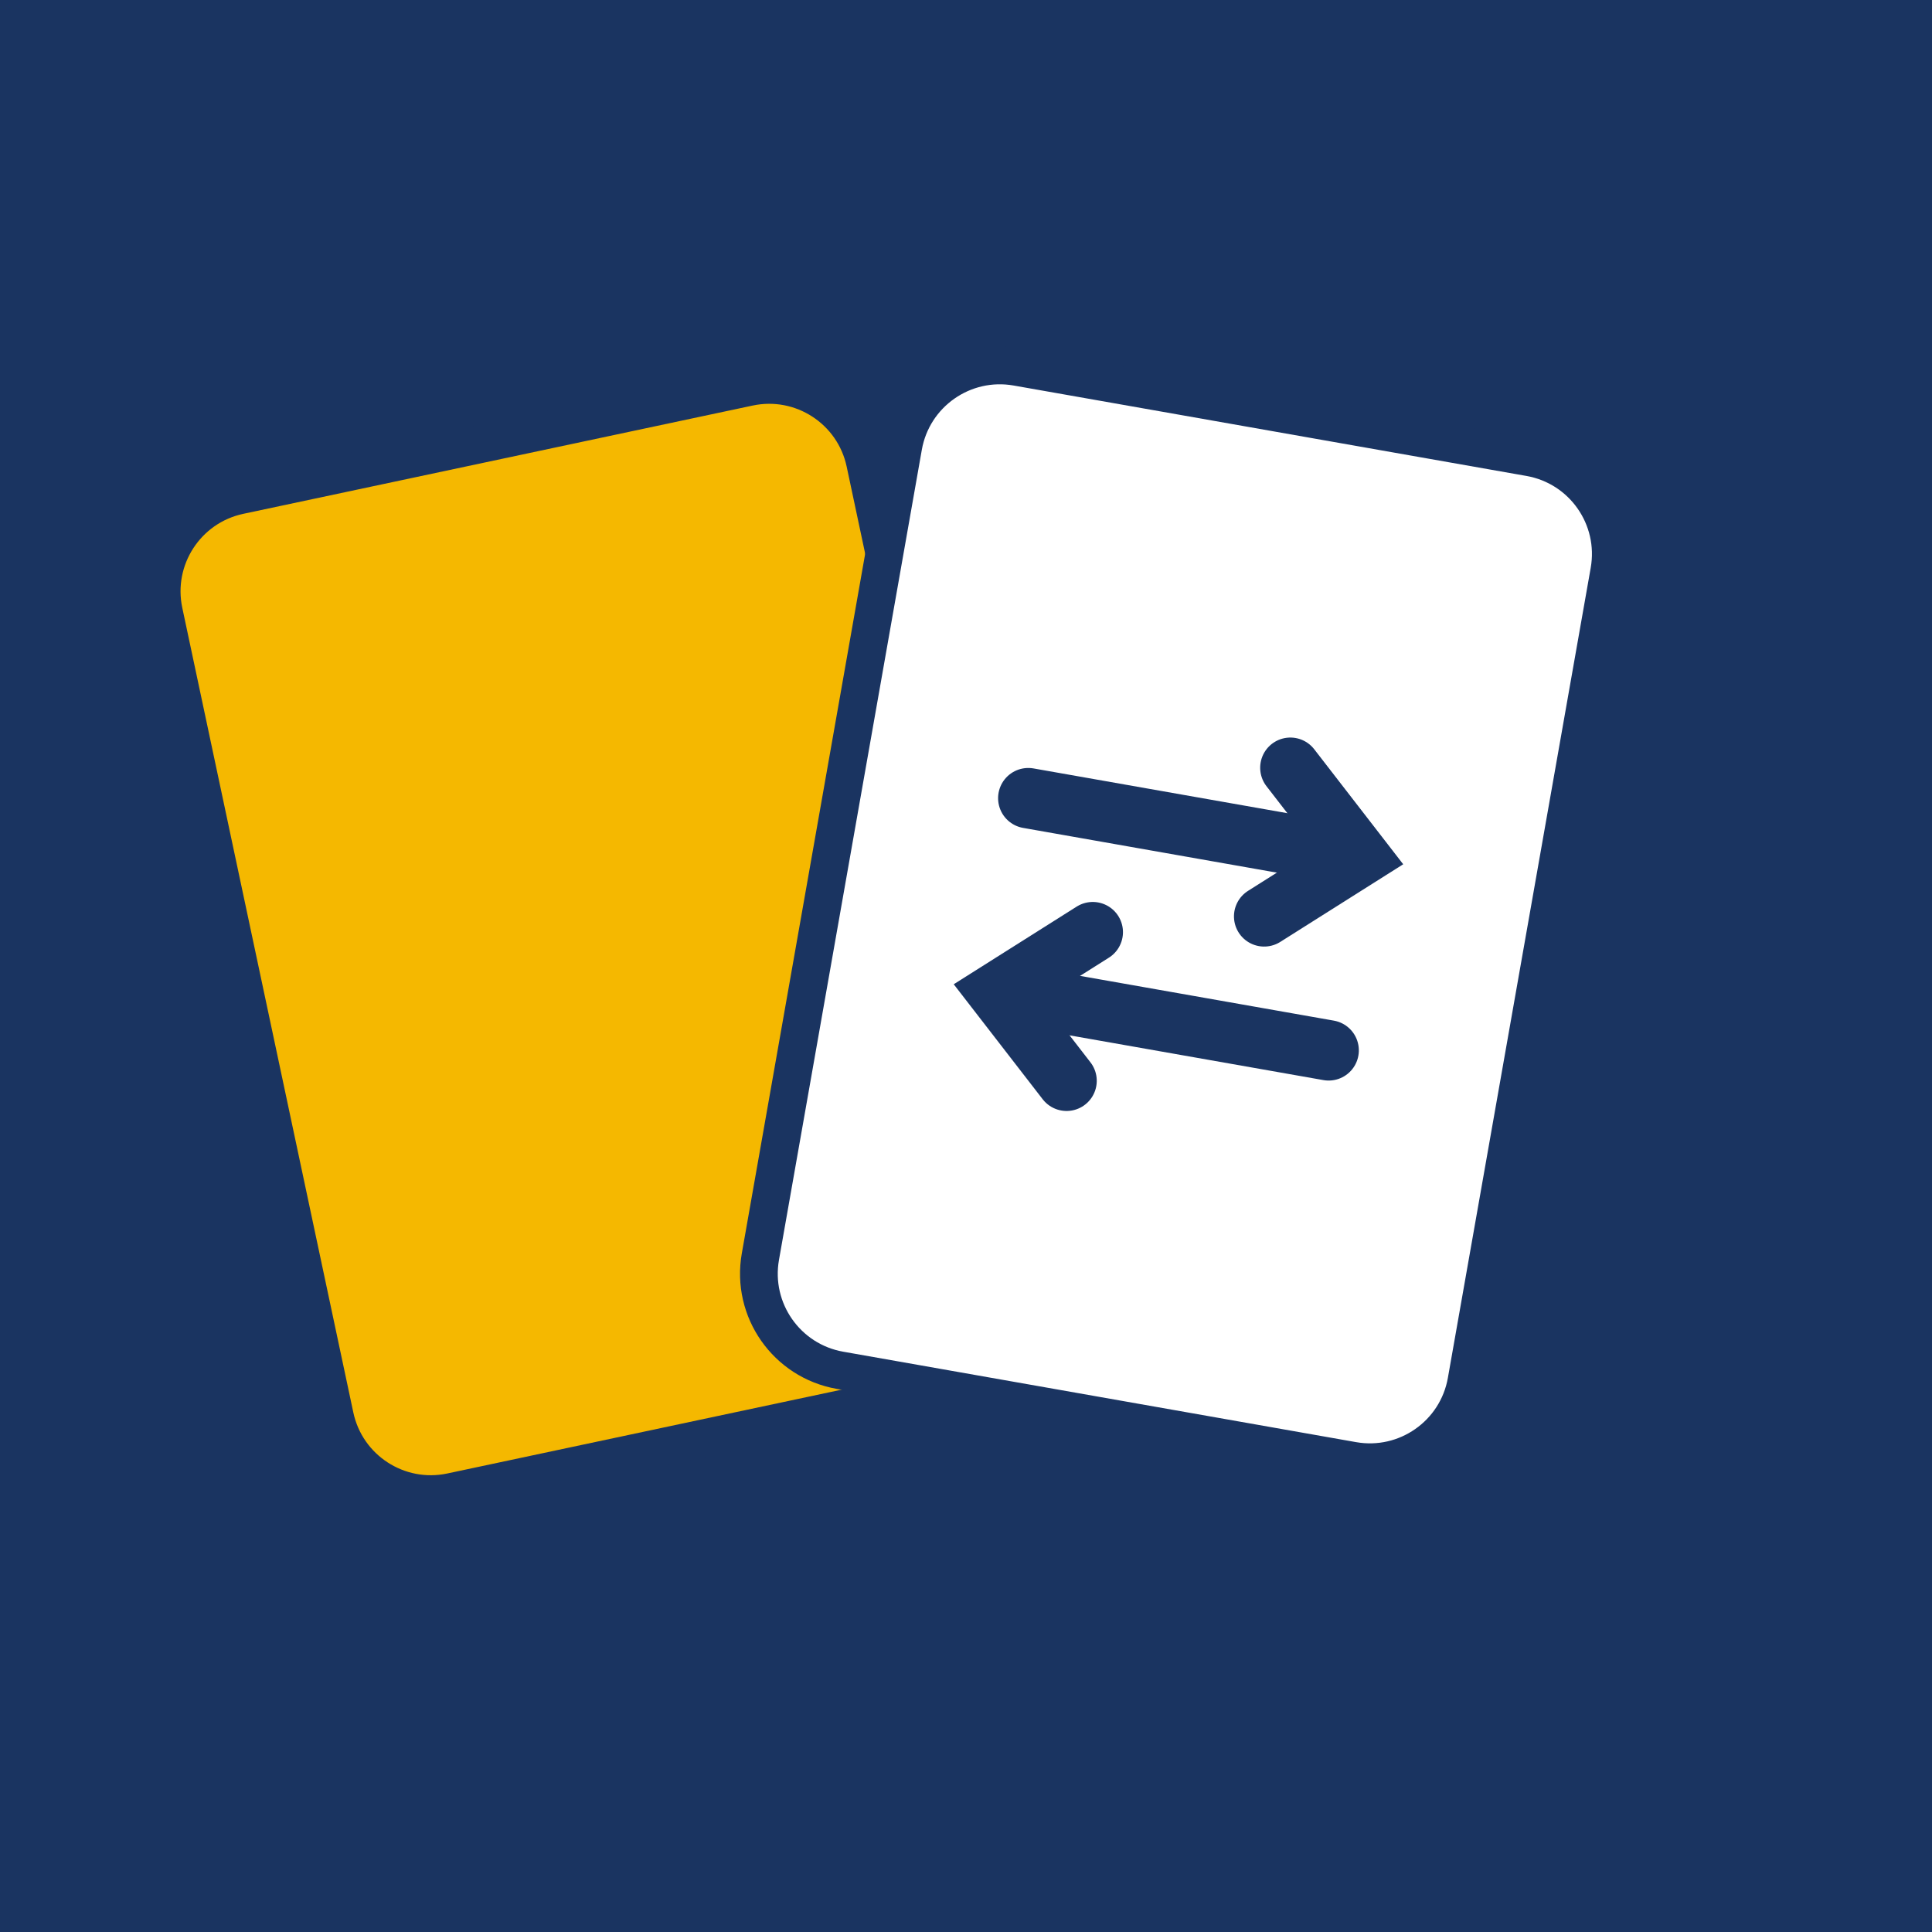
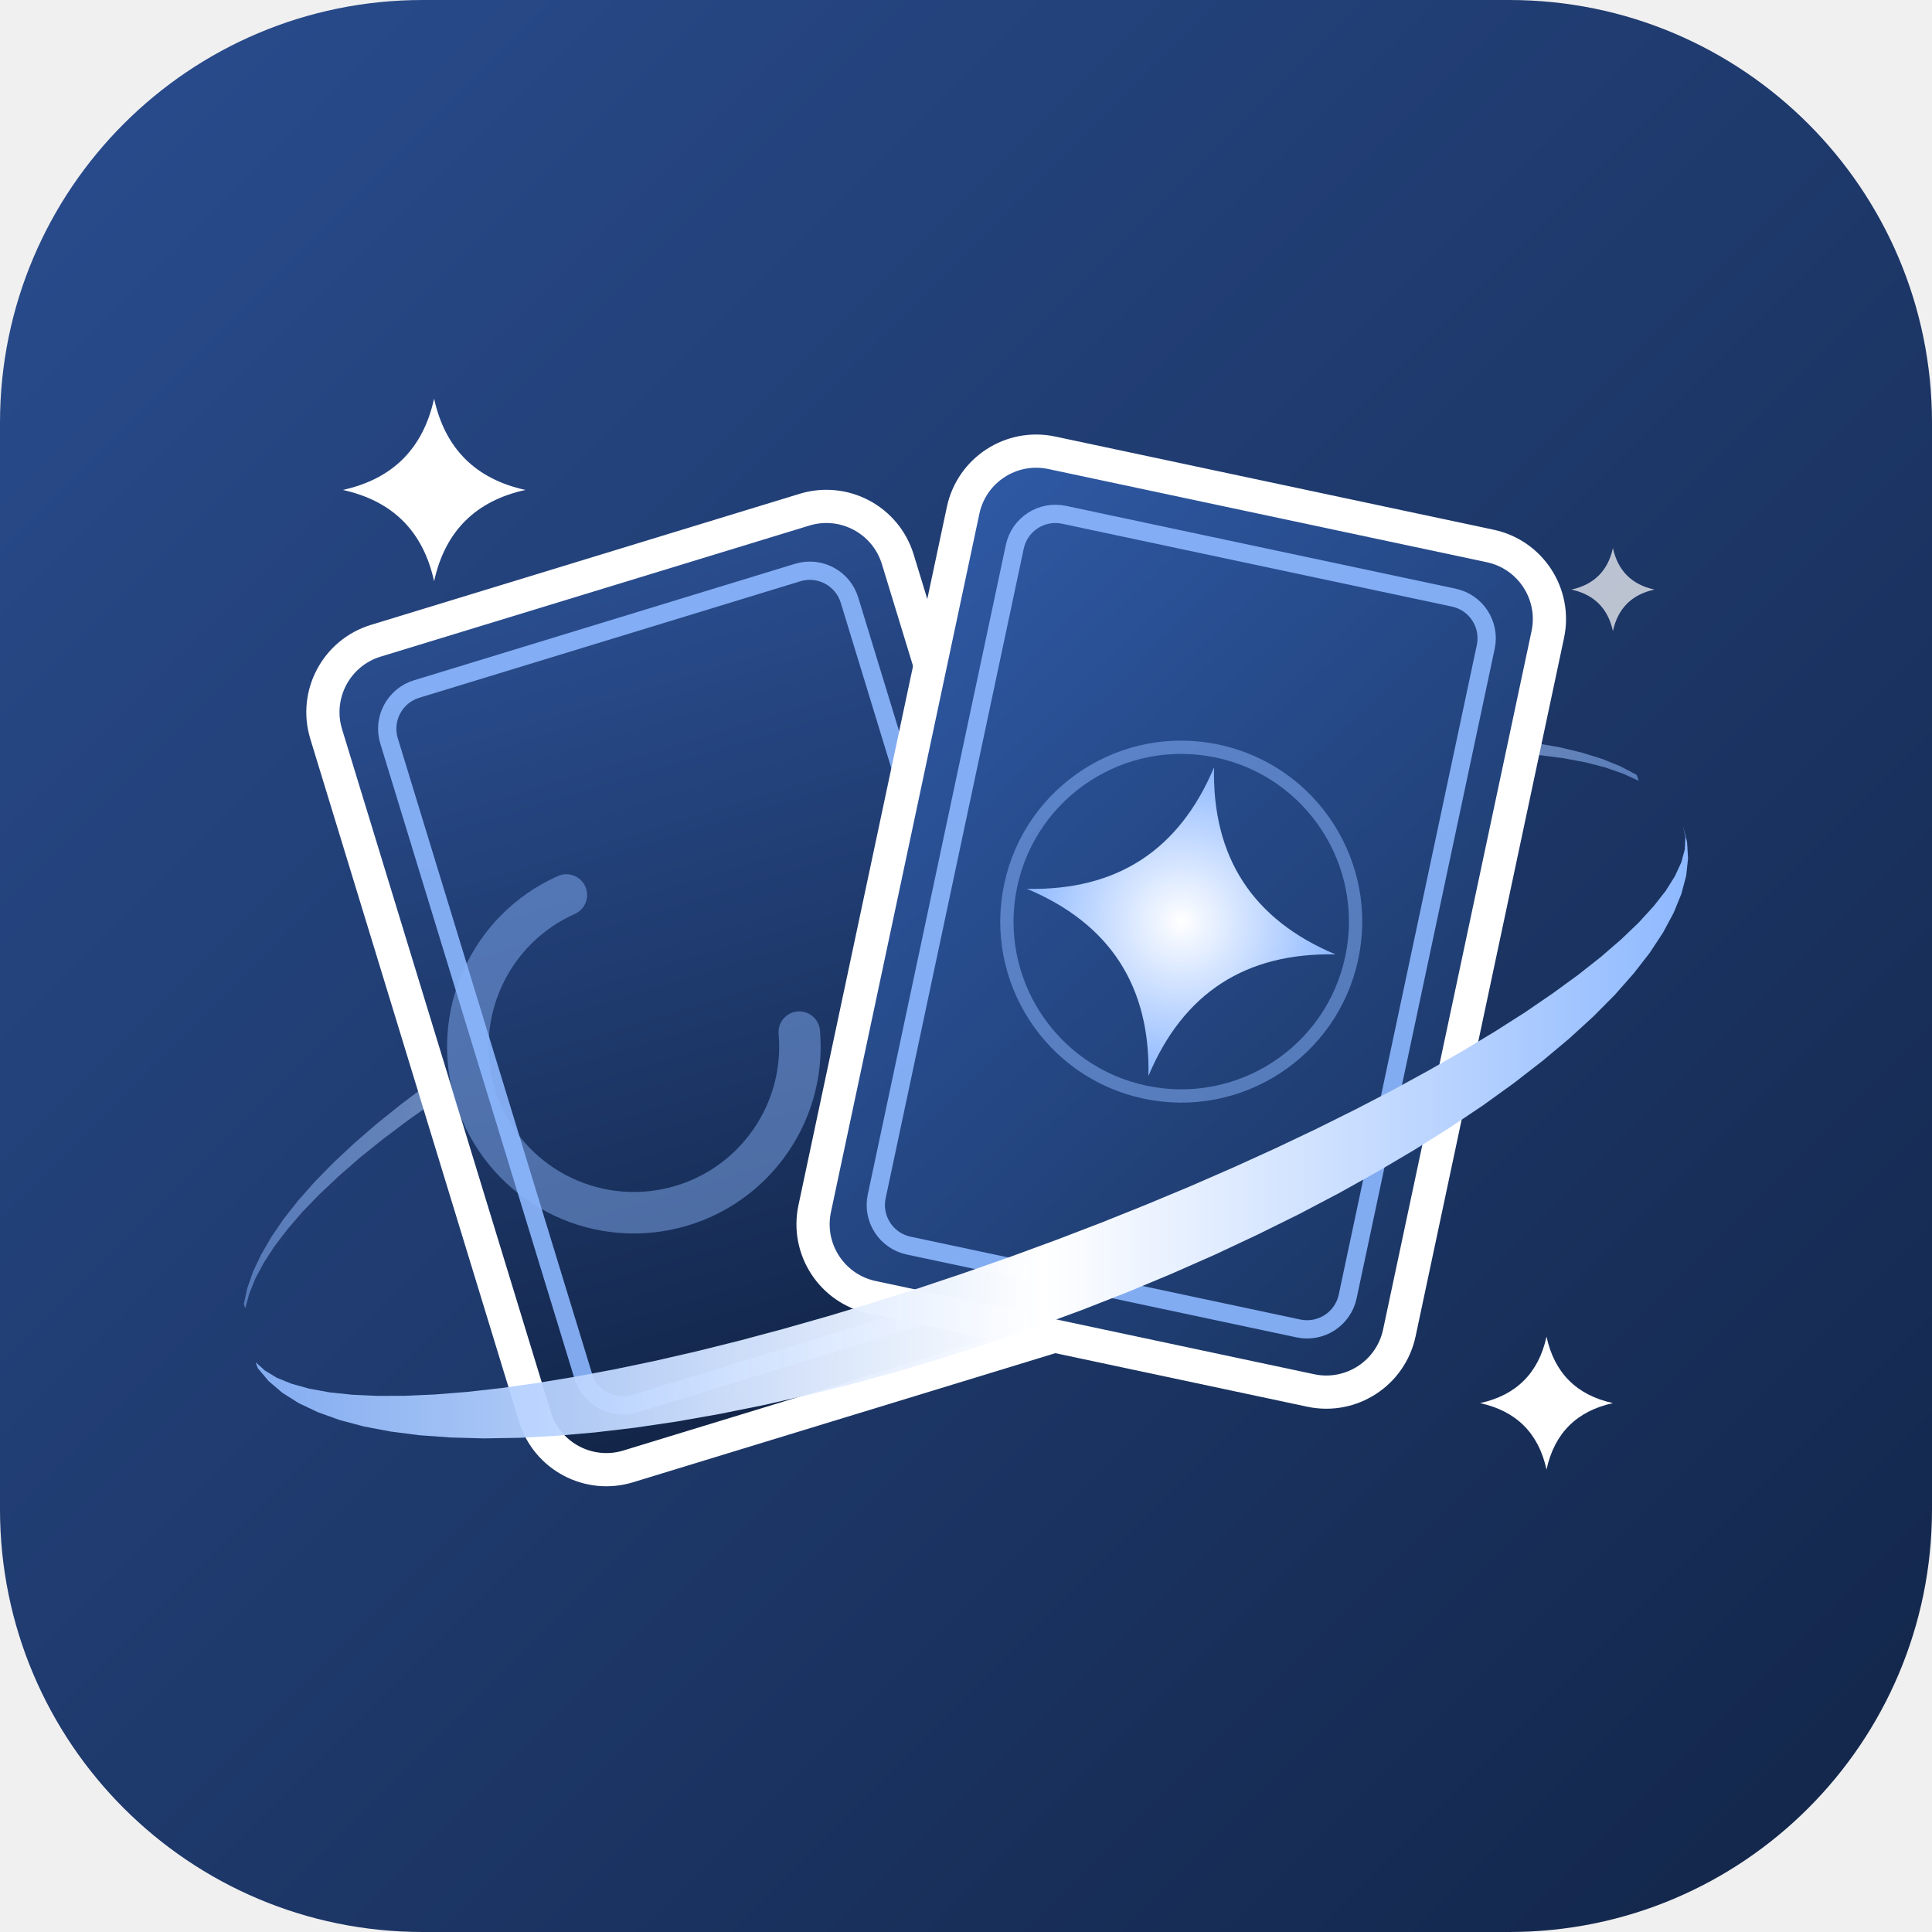
- <svg xmlns="http://www.w3.org/2000/svg" viewBox="0 0 512 512">
-   <rect width="512" height="512" fill="#1a3461" />
-   <g transform="translate(256 256)">
-     <rect x="-150" y="-160" width="190" height="270" rx="26" fill="#f5b800" stroke="#1a3461" stroke-width="10" transform="translate(-38 6) rotate(-12)" />
-     <rect x="-55" y="-150" width="190" height="270" rx="26" fill="#ffffff" stroke="#1a3461" stroke-width="10" transform="translate(16 -6) rotate(10)" />
-     <g transform="translate(57 -15) rotate(10)" stroke="#1a3461" stroke-width="16" stroke-linecap="round" fill="none">
-       <path d="M-45 -22 H40" />
-       <path d="M22 -42 L44 -22 L22 -2" />
-       <path d="M45 30 H-40" />
-       <path d="M-22 10 L-44 30 L-22 50" />
+ <svg xmlns="http://www.w3.org/2000/svg" viewBox="0 0 512 512" role="img" aria-label="CardExchange">
+   <defs>
+     <linearGradient id="ce-bg" x1="0" y1="0" x2="1" y2="1">
+       <stop offset="0" stop-color="#2a4d8f" />
+       <stop offset="1" stop-color="#122548" />
+     </linearGradient>
+   </defs>
+   <rect width="512" height="512" rx="112" fill="url(#ce-bg)" />
+   <g transform="translate(35.84 41.84) scale(2.2)">
+     <defs>
+       <linearGradient id="ce-card" x1="0" y1="0" x2="0" y2="1">
+         <stop offset="0" stop-color="#2a4d8f" />
+         <stop offset="1" stop-color="#122548" />
+       </linearGradient>
+       <linearGradient id="ce-card2" x1="0" y1="0" x2="1" y2="1">
+         <stop offset="0" stop-color="#2f5aa6" />
+         <stop offset="1" stop-color="#1a3461" />
+       </linearGradient>
+       <radialGradient id="ce-star" cx="0.5" cy="0.5" r="0.5">
+         <stop offset="0" stop-color="#ffffff" />
+         <stop offset="1" stop-color="#8db8ff" />
+       </radialGradient>
+       <linearGradient id="ce-orbit" x1="0" y1="0" x2="1" y2="0">
+         <stop offset="0" stop-color="#8db8ff" stop-opacity="0.9" />
+         <stop offset="0.55" stop-color="#ffffff" />
+         <stop offset="1" stop-color="#8db8ff" />
+       </linearGradient>
+     </defs>
+     <path d="M13.08 138.09L13.49 136.18L14.18 134.19L15.15 132.13L16.38 130.01L17.87 127.82L19.63 125.59L21.64 123.32L23.9 121.01L26.41 118.67L29.14 116.31L32.11 113.93L35.28 111.55L38.67 109.17L42.24 106.8L46.01 104.45L49.94 102.12L54.03 99.82L58.27 97.56L62.64 95.35L67.13 93.19L71.72 91.09L76.4 89.05L81.16 87.09L85.98 85.21L90.84 83.41L95.73 81.7L100.64 80.09L105.54 78.58L110.42 77.18L115.28 75.89L120.08 74.71L124.82 73.65L129.48 72.71L134.05 71.9L138.51 71.22L142.85 70.66L147.05 70.23L151.1 69.94L154.99 69.78L158.7 69.76L162.23 69.87L165.56 70.11L168.68 70.49L171.59 71L174.26 71.64L176.71 72.4L178.9 73.29L180.85 74.31L181.12 75.04L179.22 74.18L177.08 73.43L174.69 72.81L172.07 72.32L169.21 71.95L166.14 71.7L162.86 71.59L159.37 71.6L155.7 71.74L151.85 72.01L147.84 72.41L143.67 72.93L139.37 73.58L134.94 74.35L130.4 75.24L125.76 76.24L121.04 77.36L116.26 78.59L111.42 79.92L106.55 81.36L101.65 82.89L96.76 84.52L91.87 86.23L87 88.02L82.18 89.9L77.42 91.84L72.72 93.84L68.12 95.91L63.61 98.02L59.22 100.18L54.96 102.37L50.84 104.6L46.88 106.85L43.09 109.12L39.48 111.39L36.06 113.67L32.84 115.94L29.84 118.2L27.05 120.44L24.51 122.66L22.2 124.84L20.13 126.97L18.33 129.07L16.78 131.1L15.49 133.08L14.47 134.99L13.73 136.82L13.26 138.58Z" fill="url(#ce-orbit)" opacity="0.55" />
+     <g transform="translate(70 100) rotate(-17)">
+       <rect x="-36" y="-52" width="72" height="104" rx="9" fill="url(#ce-card)" stroke="#ffffff" stroke-width="4" />
+       <rect x="-29" y="-45" width="58" height="90" rx="5" fill="none" stroke="#8db8ff" stroke-width="2.2" opacity="0.9" />
+       <path d="M-14 -16a20 20 0 1 0 22 24" fill="none" stroke="#8db8ff" stroke-width="5" stroke-linecap="round" opacity="0.45" />
    </g>
+     <g transform="translate(126 92) rotate(12)">
+       <rect x="-36" y="-52" width="72" height="104" rx="9" fill="url(#ce-card2)" stroke="#ffffff" stroke-width="4" />
+       <rect x="-29" y="-45" width="58" height="90" rx="5" fill="none" stroke="#8db8ff" stroke-width="2.2" opacity="0.9" />
+       <circle r="21" fill="none" stroke="#8db8ff" stroke-width="1.6" opacity="0.5" />
+       <path d="M0 -19Q3.04 -3.04 19 0Q3.04 3.04 0 19Q-3.04 3.04 -19 0Q-3.04 -3.04 0 -19Z" fill="url(#ce-star)" />
+     </g>
+     <path d="M186.45 80.53L186.93 82.39L187.05 84.37L186.83 86.45L186.25 88.65L185.32 90.93L184.05 93.3L182.44 95.75L180.49 98.26L178.22 100.83L175.63 103.44L172.73 106.09L169.54 108.76L166.07 111.45L162.34 114.14L158.34 116.82L154.12 119.47L149.67 122.1L145.03 124.69L140.2 127.23L135.2 129.7L130.07 132.11L124.81 134.43L119.46 136.66L114.02 138.79L108.53 140.81L103 142.72L97.46 144.5L91.94 146.15L86.44 147.67L81 149.03L75.64 150.25L70.37 151.31L65.22 152.22L60.22 152.96L55.38 153.53L50.71 153.94L46.25 154.18L42 154.25L37.99 154.14L34.23 153.87L30.74 153.42L27.52 152.81L24.6 152.03L21.99 151.09L19.69 150L17.71 148.75L16.07 147.35L14.77 145.8L14.5 145.07L15.61 146.07L17.06 146.95L18.84 147.67L20.96 148.26L23.39 148.7L26.13 148.99L29.17 149.13L32.5 149.12L36.1 148.96L39.97 148.65L44.07 148.19L48.4 147.58L52.94 146.83L57.67 145.94L62.57 144.92L67.62 143.76L72.8 142.47L78.1 141.05L83.48 139.52L88.93 137.88L94.42 136.14L99.94 134.29L105.45 132.36L110.95 130.34L116.4 128.25L121.78 126.09L127.08 123.88L132.26 121.62L137.32 119.32L142.22 116.99L146.95 114.64L151.5 112.28L155.83 109.91L159.94 107.56L163.81 105.22L167.42 102.92L170.75 100.64L173.8 98.42L176.55 96.25L178.99 94.14L181.11 92.11L182.9 90.15L184.36 88.29L185.47 86.52L186.24 84.85L186.66 83.29L186.73 81.85L186.45 80.53Z" fill="url(#ce-orbit)" />
+     <path d="M36 29Q37.98 38.02 47 40Q37.98 41.98 36 51Q34.02 41.98 25 40Q34.02 38.02 36 29Z" fill="#ffffff" />
+     <path d="M170 142Q171.44 148.56 178 150Q171.44 151.44 170 158Q168.56 151.44 162 150Q168.56 148.56 170 142Z" fill="#ffffff" />
+     <path d="M178 47Q178.9 51.1 183 52Q178.9 52.9 178 57Q177.1 52.9 173 52Q177.1 51.1 178 47Z" fill="#ffffff" opacity="0.7" />
  </g>
</svg>
